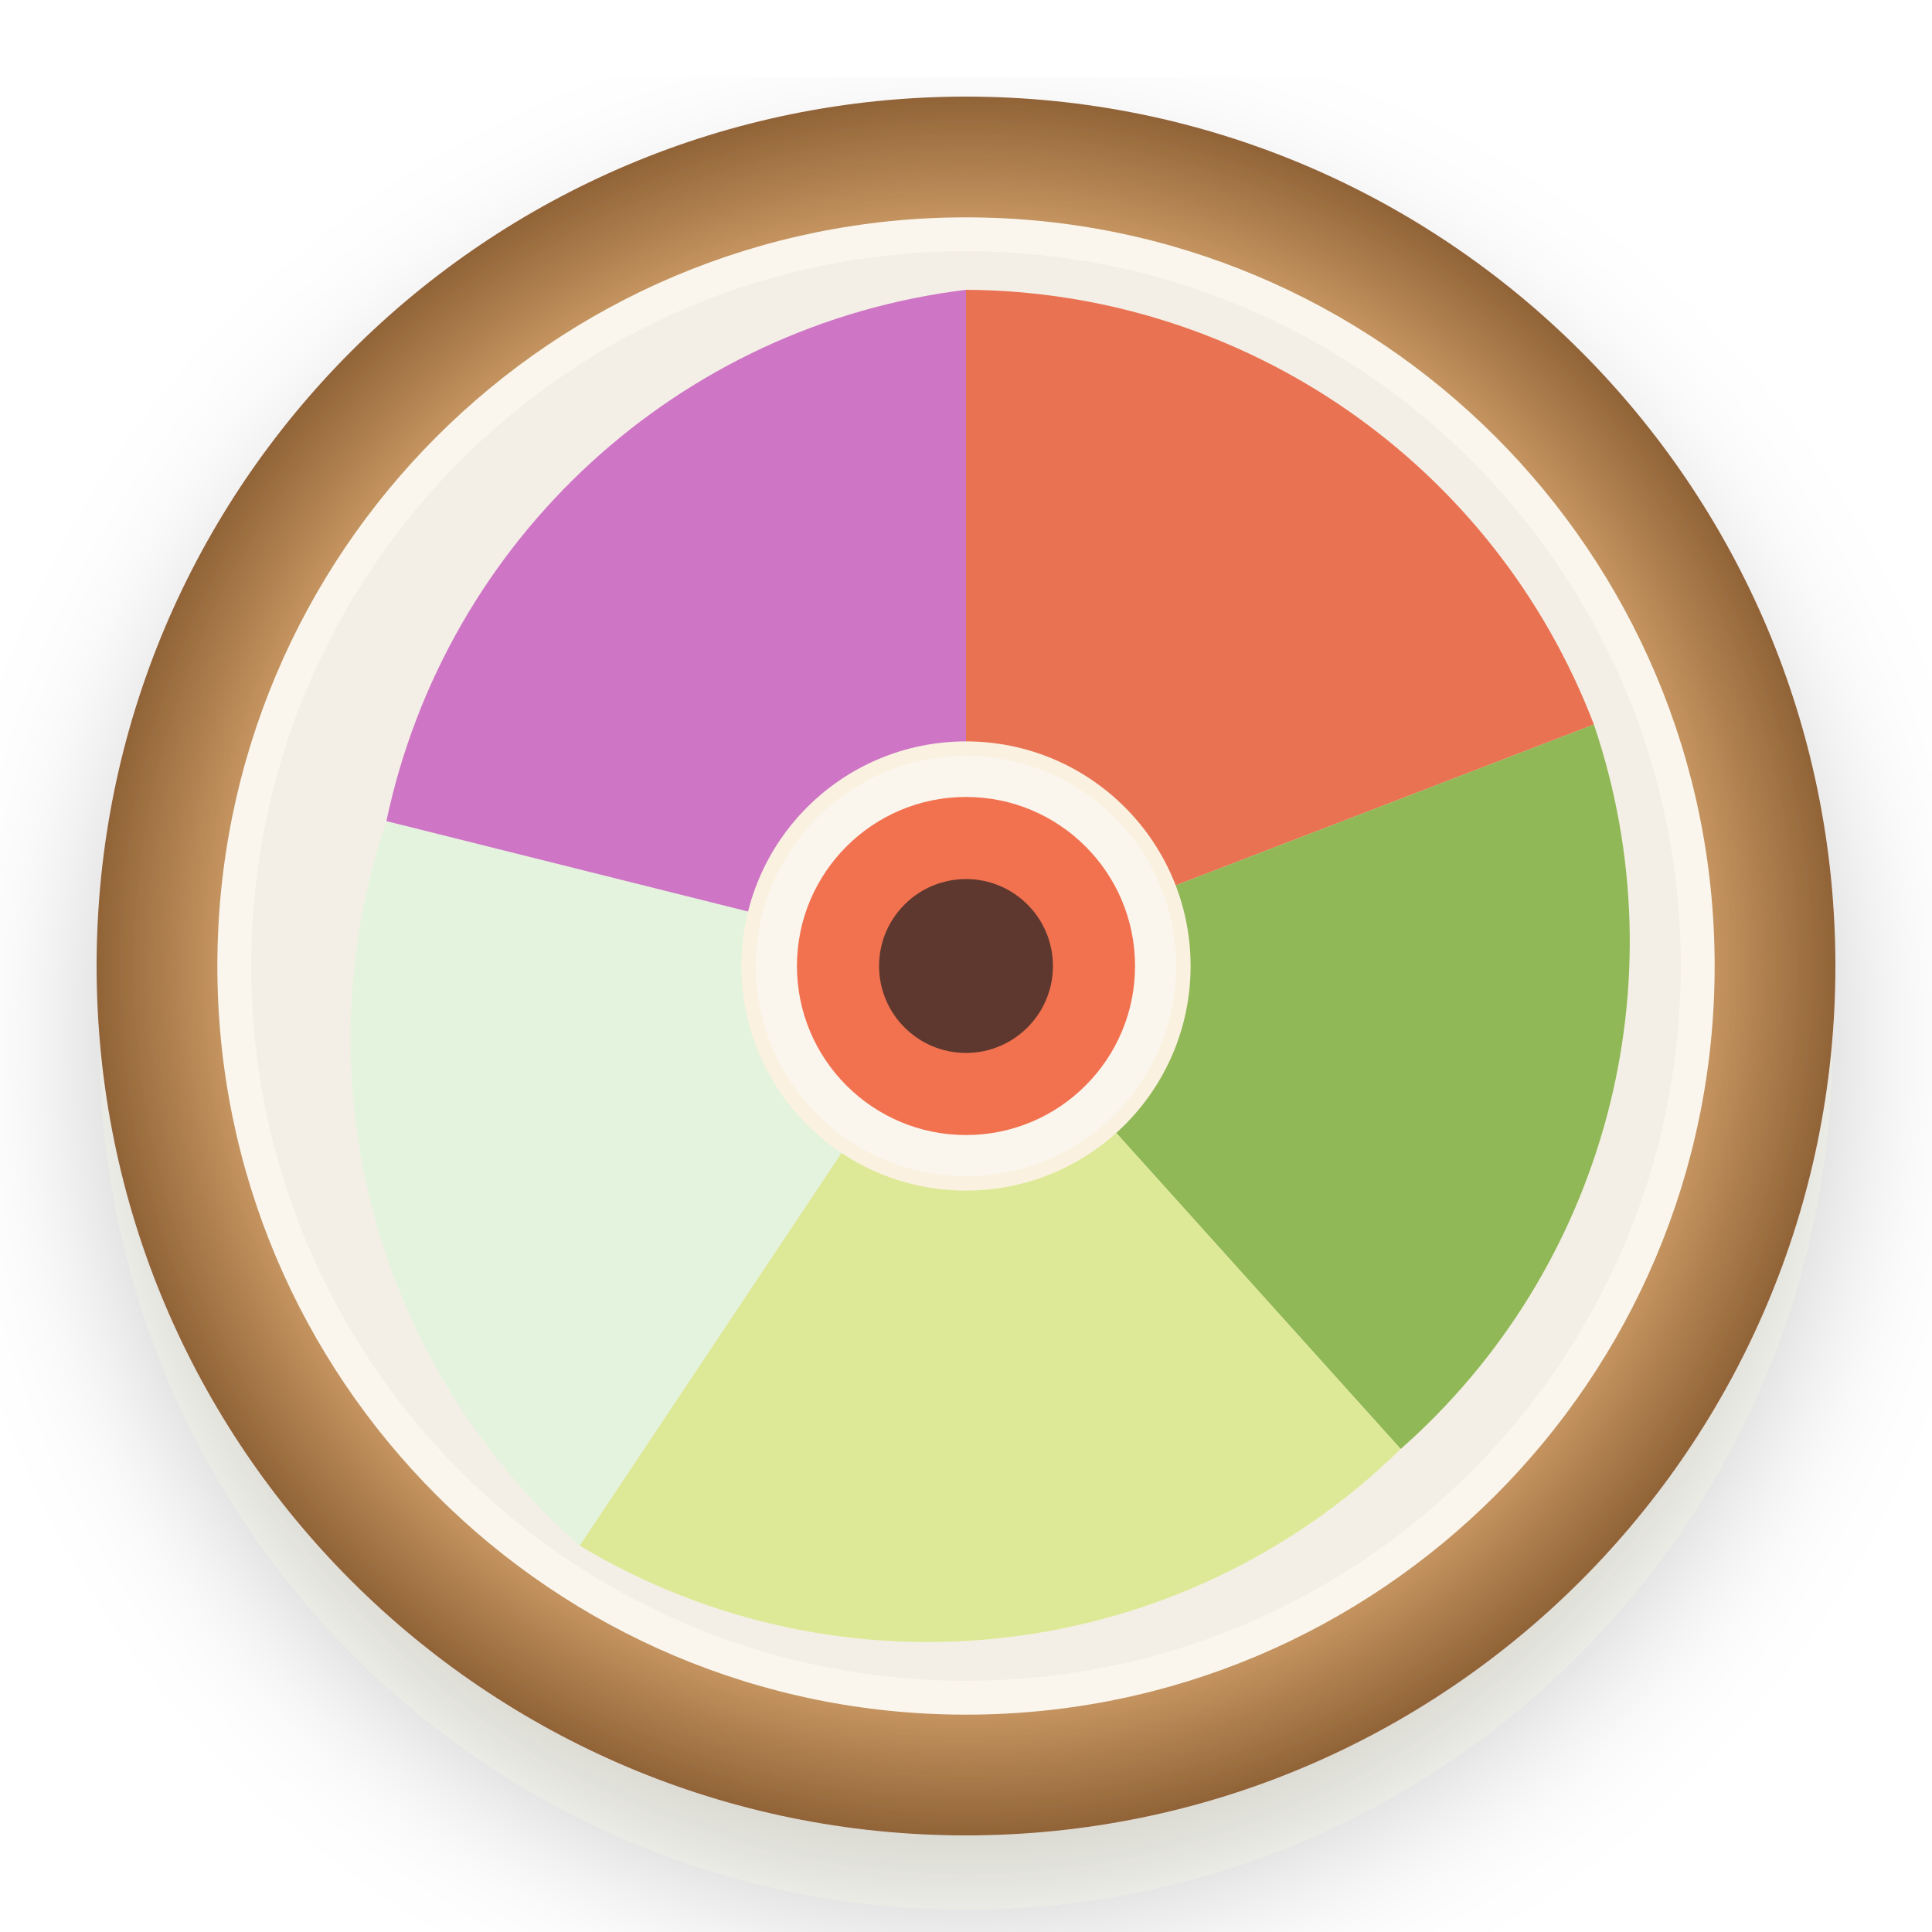
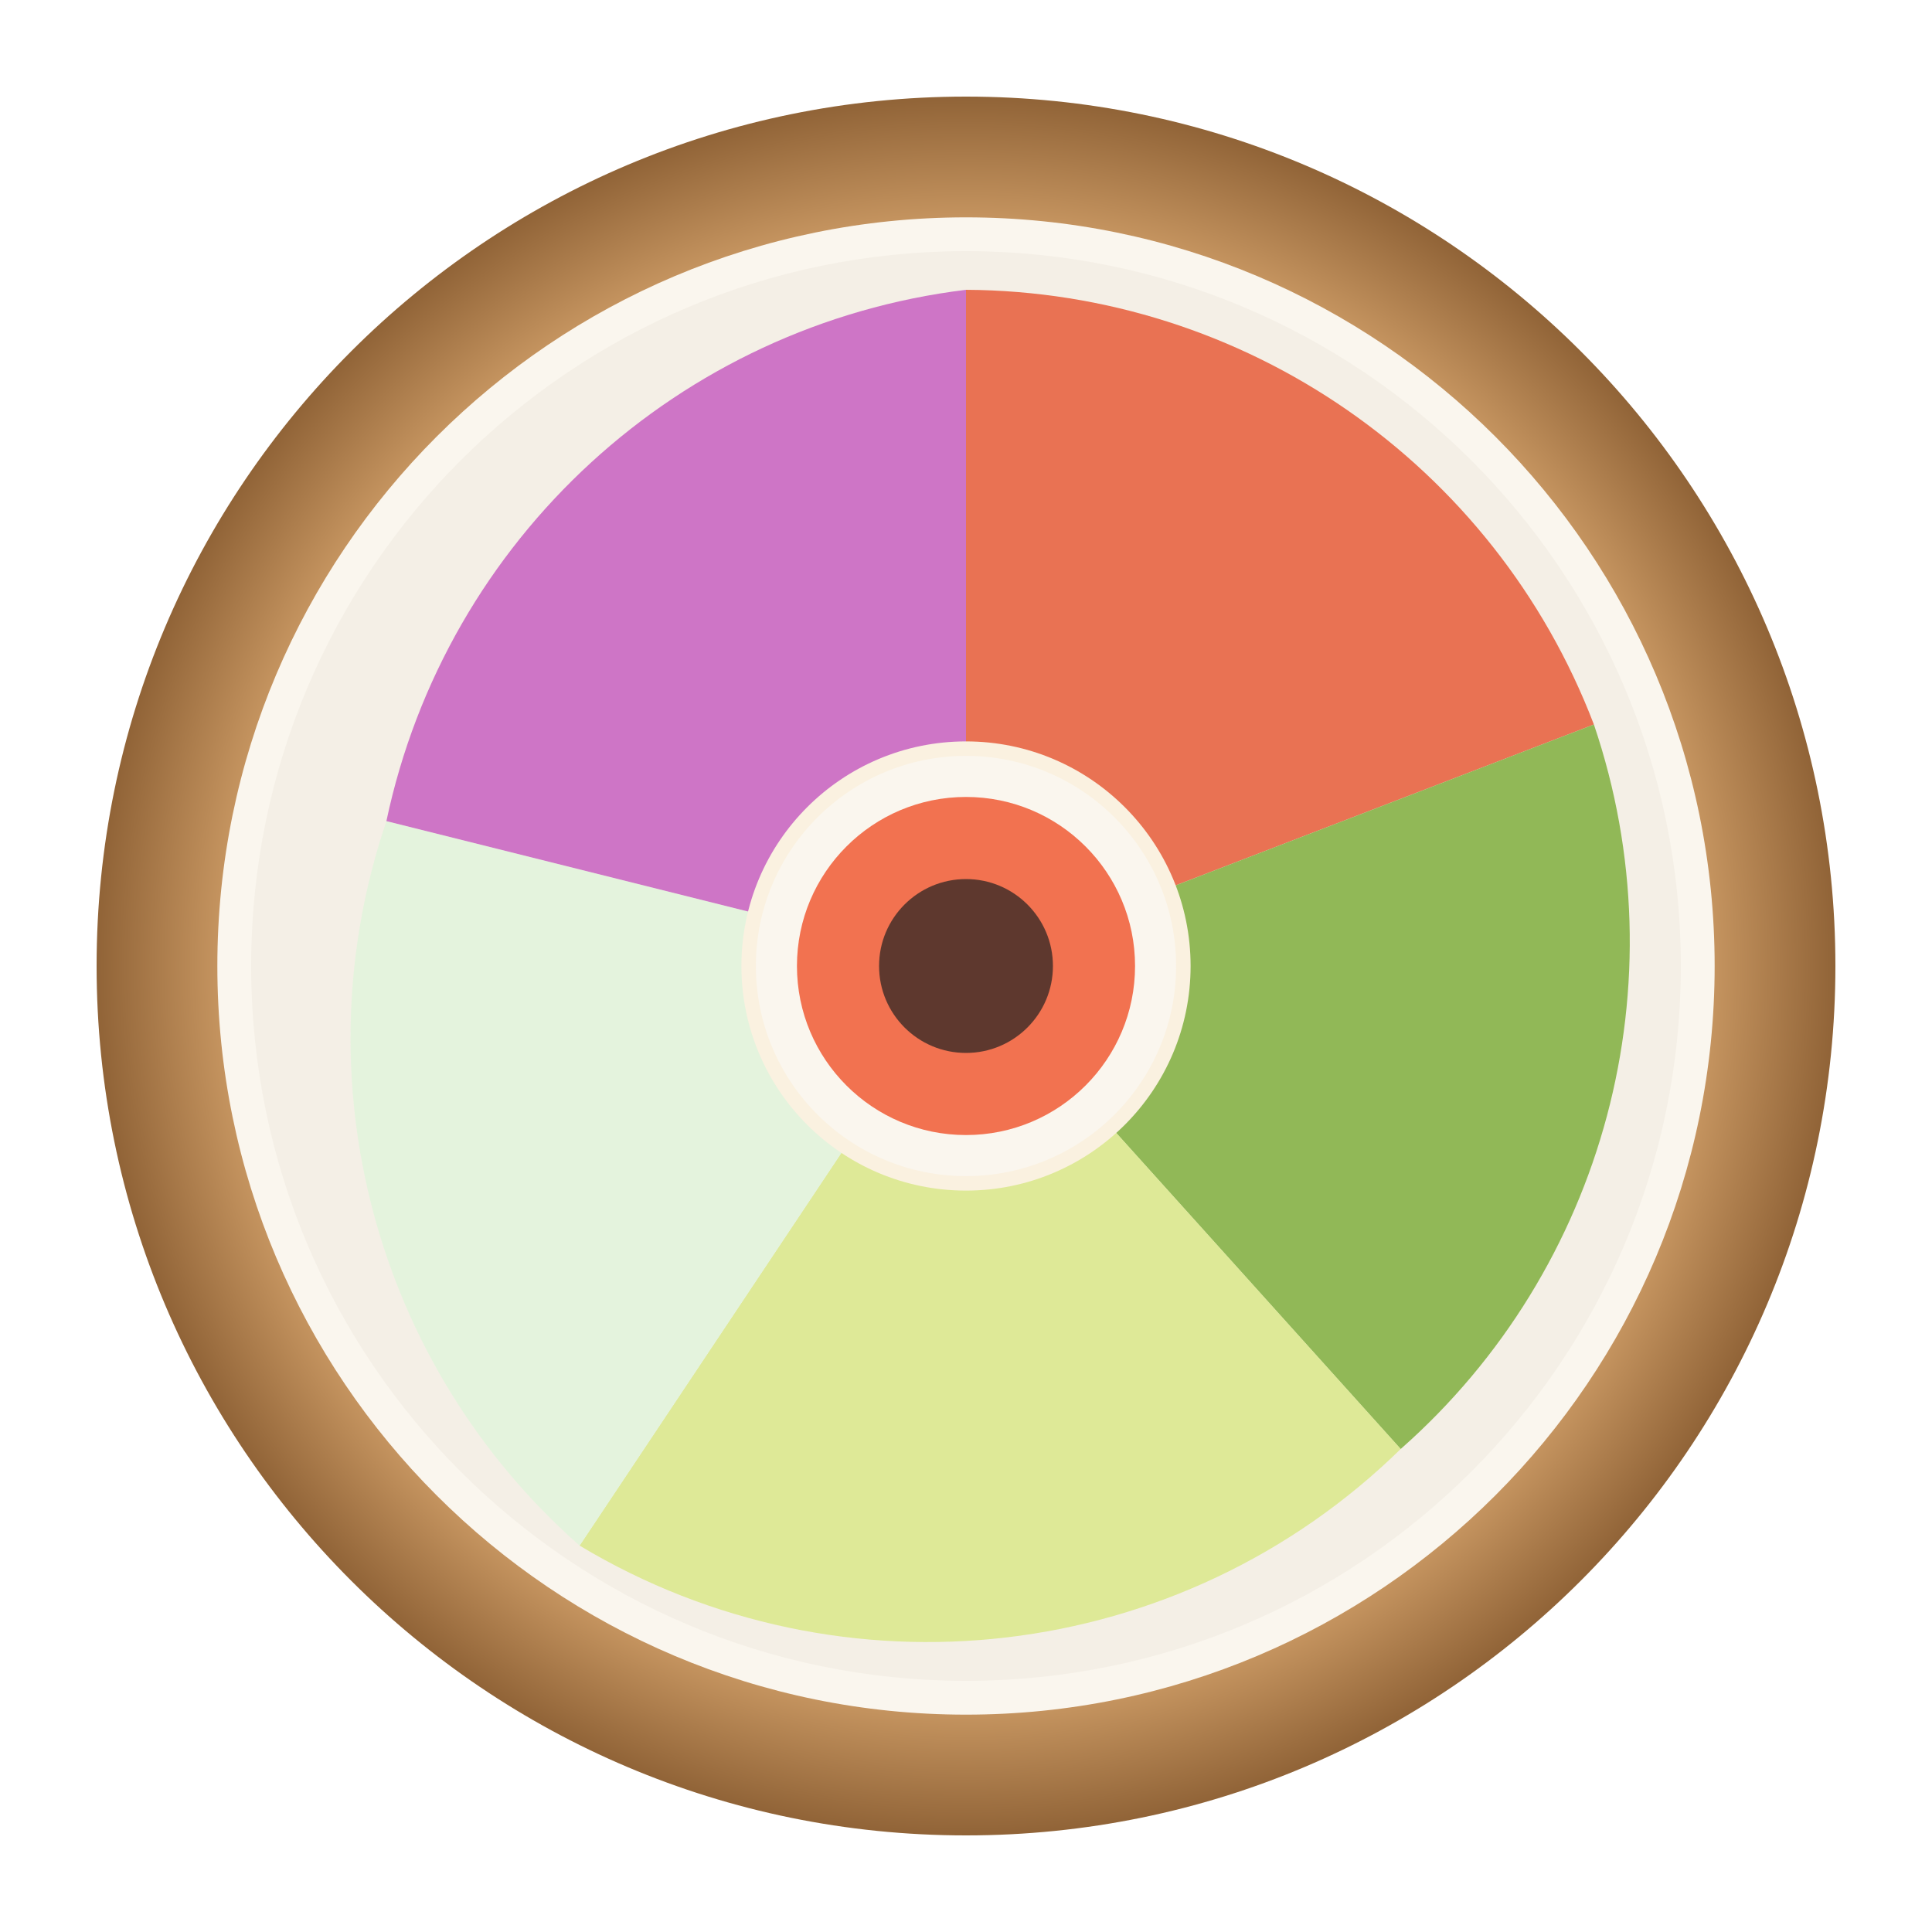
<svg xmlns="http://www.w3.org/2000/svg" viewBox="0 0 400 400" width="400" height="400">
  <defs>
    <radialGradient id="bowlRim" cx="50%" cy="50%" r="50%">
      <stop offset="85%" stop-color="#C79661" />
      <stop offset="100%" stop-color="#8F6236" />
    </radialGradient>
-     <filter id="menuDrop" x="-20%" y="-20%" width="150%" height="150%">
-       <feDropShadow dx="0" dy="16" stdDeviation="16" flood-color="#241E18" flood-opacity="0.2" />
-     </filter>
  </defs>
-   <circle cx="200" cy="200" r="180" fill="url(#bowlRim)" filter="url(#menuDrop)" />
+   <circle cx="200" cy="200" r="180" fill="url(#bowlRim)" />
  <circle cx="200" cy="200" r="155" fill="#FAF6EE" />
  <circle cx="200" cy="200" r="148" fill="#F4EFE6" />
  <path d="M 200 200 L 200 60 A 140 140 0 0 1 330 150 Z" fill="#E86542" opacity="0.9" />
  <path d="M 200 200 L 330 150 A 140 140 0 0 1 290 300 Z" fill="#86B347" opacity="0.9" />
  <path d="M 200 200 L 290 300 A 140 140 0 0 1 120 320 Z" fill="#DAE889" opacity="0.85" />
  <path d="M 200 200 L 120 320 A 140 140 0 0 1 80 170 Z" fill="#E2F4DC" opacity="0.9" />
  <path d="M 200 200 L 80 170 A 140 140 0 0 1 200 60 Z" fill="#C456BE" opacity="0.8" />
  <circle cx="200" cy="200" r="45" fill="#FAF6EE" stroke="#FAF1E0" stroke-width="3" />
  <circle cx="200" cy="200" r="35" fill="#F15A35" opacity="0.85" />
  <circle cx="200" cy="200" r="18" fill="#202020" opacity="0.7" />
</svg>
